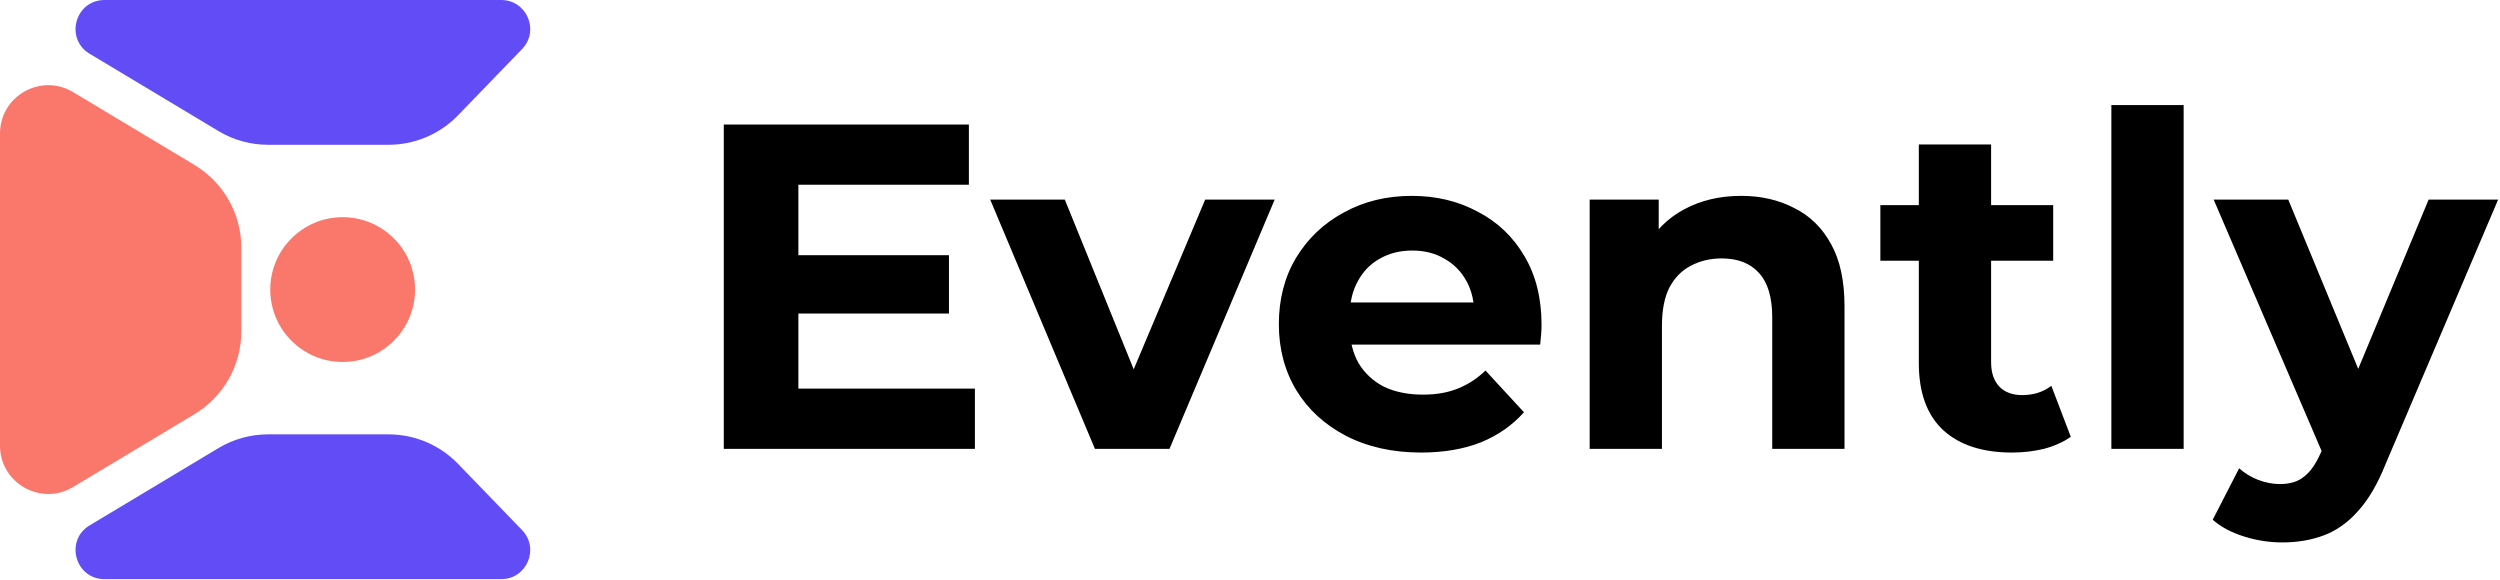
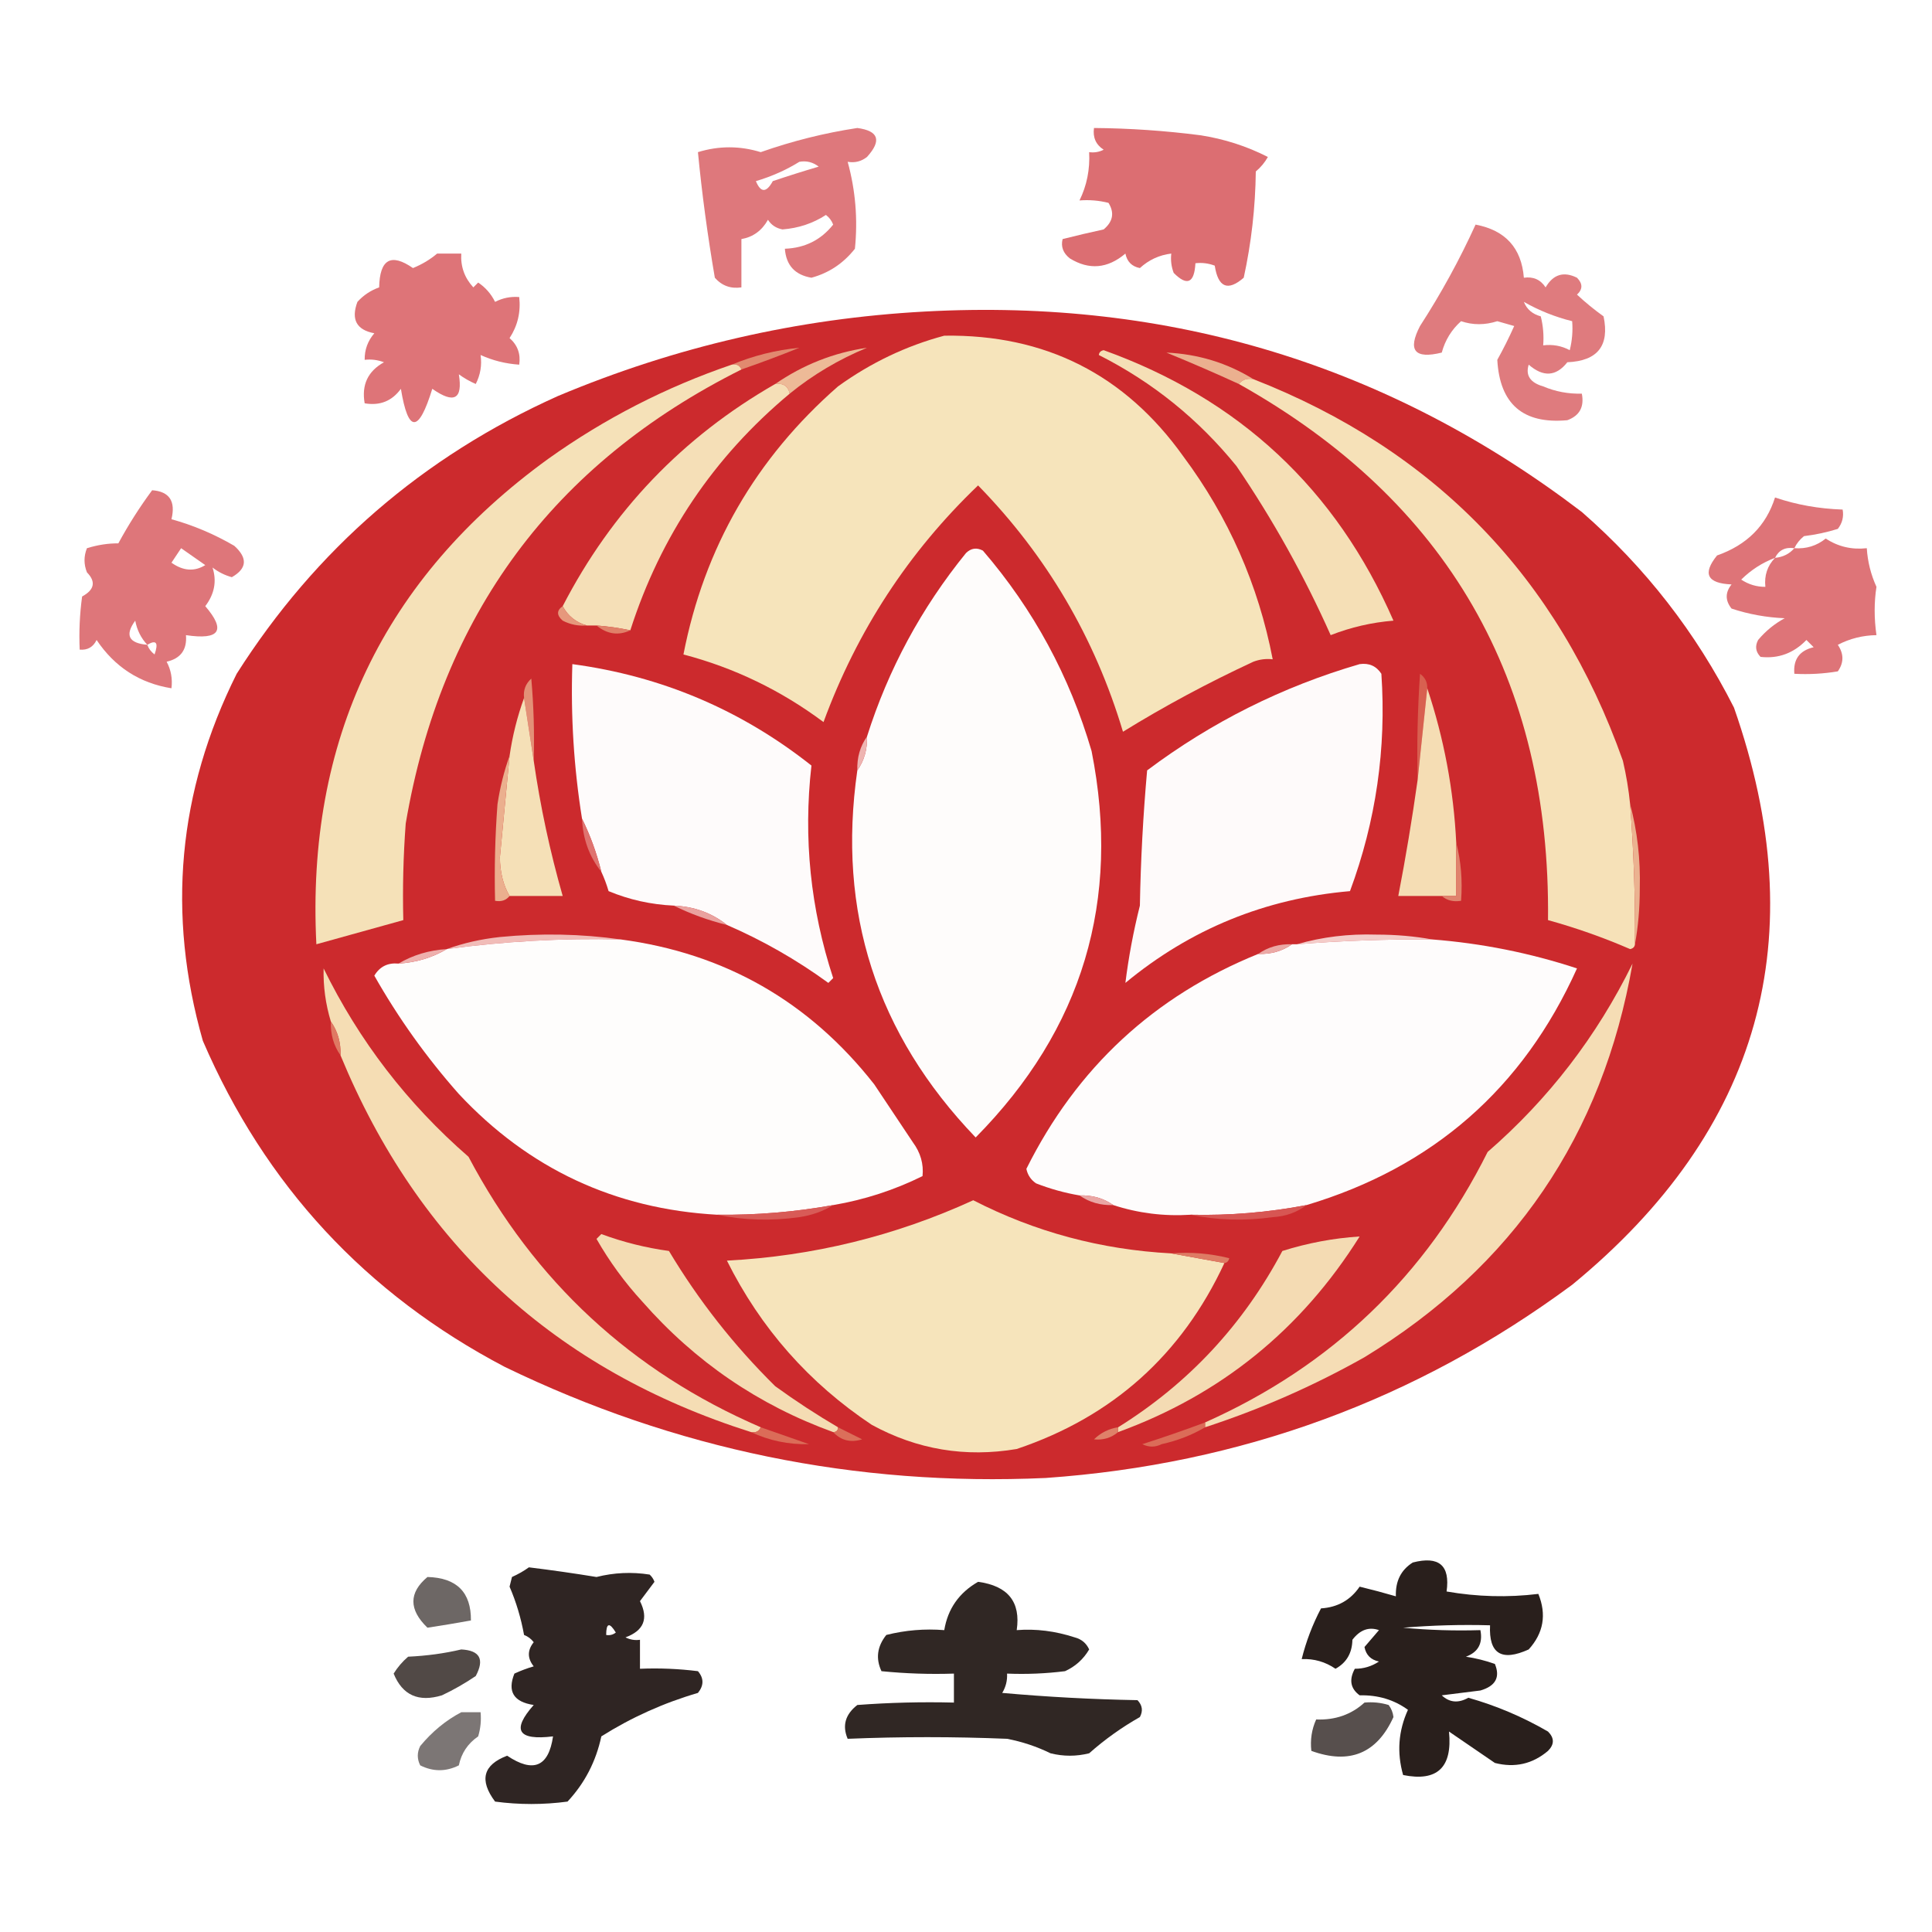
- <svg xmlns="http://www.w3.org/2000/svg" width="518" height="120" viewBox="0 0 518 120" fill="none">
-   <path d="M-3.08811e-06 27.662C-1.72904e-06 19.889 8.48 15.088 15.145 19.087L40.29 34.174C46.314 37.788 50 44.299 50 51.324L50 68.676C50 75.701 46.314 82.212 40.29 85.826L15.145 100.913C8.48 104.912 -1.57555e-05 100.111 -1.43965e-05 92.338L-3.08811e-06 27.662Z" fill="#FA776C" />
-   <path d="M103.855 -3.00576e-06C109.151 -1.88027e-06 111.85 6.362 108.169 10.17L94.896 23.9C91.128 27.799 85.938 30 80.516 30L55.54 30C51.915 30 48.358 29.015 45.25 27.15L18.575 11.145C13.357 8.014 15.577 -2.17645e-05 21.662 -2.04714e-05L103.855 -3.00576e-06Z" fill="#624CF5" />
-   <path d="M103.855 120C109.151 120 111.85 113.638 108.169 109.83L94.896 96.1C91.128 92.201 85.938 90 80.516 90L55.54 90C51.915 90 48.358 90.985 45.25 92.85L18.575 108.855C13.357 111.986 15.577 120 21.662 120L103.855 120Z" fill="#624CF5" />
-   <rect x="56" y="45" width="30" height="30" rx="15" fill="#FA776C" />
-   <path d="M164.272 52.872H196.624V64.968H164.272V52.872ZM165.424 80.52H202V93H149.968V25.8H200.752V38.28H165.424V80.52ZM226.866 93L205.169 41.352H220.626L238.674 85.8H230.994L249.714 41.352H264.114L242.322 93H226.866ZM294.45 93.768C288.562 93.768 283.378 92.616 278.898 90.312C274.482 88.008 271.058 84.872 268.626 80.904C266.194 76.872 264.978 72.296 264.978 67.176C264.978 61.992 266.162 57.416 268.53 53.448C270.962 49.416 274.258 46.28 278.418 44.04C282.578 41.736 287.282 40.584 292.53 40.584C297.586 40.584 302.13 41.672 306.162 43.848C310.258 45.96 313.49 49.032 315.858 53.064C318.226 57.032 319.41 61.8 319.41 67.368C319.41 67.944 319.378 68.616 319.314 69.384C319.25 70.088 319.186 70.76 319.122 71.4H277.17V62.664H311.25L305.49 65.256C305.49 62.568 304.946 60.232 303.858 58.248C302.77 56.264 301.266 54.728 299.346 53.64C297.426 52.488 295.186 51.912 292.626 51.912C290.066 51.912 287.794 52.488 285.81 53.64C283.89 54.728 282.386 56.296 281.298 58.344C280.21 60.328 279.666 62.696 279.666 65.448V67.752C279.666 70.568 280.274 73.064 281.49 75.24C282.77 77.352 284.53 78.984 286.77 80.136C289.074 81.224 291.762 81.768 294.834 81.768C297.586 81.768 299.986 81.352 302.034 80.52C304.146 79.688 306.066 78.44 307.794 76.776L315.762 85.416C313.394 88.104 310.418 90.184 306.834 91.656C303.25 93.064 299.122 93.768 294.45 93.768ZM360.773 40.584C364.869 40.584 368.517 41.416 371.717 43.08C374.981 44.68 377.541 47.176 379.397 50.568C381.253 53.896 382.181 58.184 382.181 63.432V93H367.205V65.736C367.205 61.576 366.277 58.504 364.421 56.52C362.629 54.536 360.069 53.544 356.741 53.544C354.373 53.544 352.229 54.056 350.309 55.08C348.453 56.04 346.981 57.544 345.893 59.592C344.869 61.64 344.357 64.264 344.357 67.464V93H329.381V41.352H343.685V55.656L340.997 51.336C342.853 47.88 345.509 45.224 348.965 43.368C352.421 41.512 356.357 40.584 360.773 40.584ZM416.876 93.768C410.796 93.768 406.06 92.232 402.668 89.16C399.276 86.024 397.58 81.384 397.58 75.24V29.928H412.556V75.048C412.556 77.224 413.132 78.92 414.284 80.136C415.436 81.288 417.004 81.864 418.988 81.864C421.356 81.864 423.372 81.224 425.036 79.944L429.068 90.504C427.532 91.592 425.676 92.424 423.5 93C421.388 93.512 419.18 93.768 416.876 93.768ZM389.612 54.024V42.504H425.42V54.024H389.612ZM437.475 93V21.768H452.451V93H437.475ZM472.878 112.392C470.19 112.392 467.534 111.976 464.91 111.144C462.286 110.312 460.142 109.16 458.477 107.688L463.95 97.032C465.102 98.056 466.414 98.856 467.886 99.432C469.422 100.008 470.926 100.296 472.398 100.296C474.51 100.296 476.174 99.784 477.39 98.76C478.67 97.8 479.822 96.168 480.846 93.864L483.534 87.528L484.686 85.896L503.214 41.352H517.614L494.286 96.168C492.622 100.328 490.702 103.592 488.526 105.96C486.414 108.328 484.046 109.992 481.422 110.952C478.862 111.912 476.014 112.392 472.878 112.392ZM481.71 95.016L458.669 41.352H474.126L491.982 84.552L481.71 95.016Z" fill="black" />
+ <svg xmlns="http://www.w3.org/2000/svg" version="1.1" width="400px" height="400px" style="shape-rendering:geometricPrecision; text-rendering:geometricPrecision; image-rendering:optimizeQuality; fill-rule:evenodd; clip-rule:evenodd">
+   <g>
+     <path style="opacity:0.579" fill="#c7161d" d="M 177.5,26.5 C 181.92,27.09 182.586,29.09 179.5,32.5C 178.311,33.429 176.978,33.762 175.5,33.5C 177.123,39.396 177.623,45.396 177,51.5C 174.623,54.516 171.623,56.516 168,57.5C 164.59,56.925 162.757,54.925 162.5,51.5C 166.643,51.348 169.976,49.681 172.5,46.5C 172.192,45.692 171.692,45.025 171,44.5C 168.322,46.244 165.322,47.244 162,47.5C 160.674,47.245 159.674,46.578 159,45.5C 157.743,47.746 155.91,49.079 153.5,49.5C 153.5,52.833 153.5,56.167 153.5,59.5C 151.278,59.822 149.444,59.155 148,57.5C 146.49,48.706 145.323,40.04 144.5,31.5C 148.833,30.167 153.167,30.167 157.5,31.5C 164.071,29.191 170.738,27.524 177.5,26.5 Z M 165.5,33.5 C 166.978,33.238 168.311,33.571 169.5,34.5C 166.32,35.437 163.153,36.437 160,37.5C 158.668,39.936 157.501,39.936 156.5,37.5C 159.763,36.533 162.763,35.2 165.5,33.5 Z" />
+   </g>
+   <g>
+     <path style="opacity:0.622" fill="#c7161d" d="M 226.5,26.5 C 233.86,26.558 241.194,27.058 248.5,28C 253.454,28.763 258.12,30.263 262.5,32.5C 261.855,33.646 261.022,34.646 260,35.5C 259.911,42.944 259.078,50.278 257.5,57.5C 254.202,60.359 252.202,59.526 251.5,55C 250.207,54.51 248.873,54.343 247.5,54.5C 247.277,58.625 245.777,59.291 243,56.5C 242.51,55.207 242.343,53.873 242.5,52.5C 240.027,52.799 237.86,53.799 236,55.5C 234.347,55.18 233.347,54.18 233,52.5C 229.323,55.617 225.489,55.95 221.5,53.5C 220.112,52.409 219.612,51.076 220,49.5C 222.796,48.789 225.63,48.122 228.5,47.5C 230.439,45.878 230.772,44.044 229.5,42C 227.527,41.505 225.527,41.338 223.5,41.5C 225.017,38.413 225.684,35.079 225.5,31.5C 226.552,31.649 227.552,31.483 228.5,31C 226.893,29.951 226.227,28.451 226.5,26.5 Z" />
+   </g>
+   <g>
+     <path style="opacity:0.57" fill="#c7161d" d="M 305.5,46.5 C 311.674,47.67 315.007,51.337 315.5,57.5C 317.451,57.227 318.951,57.893 320,59.5C 321.577,56.8 323.743,56.134 326.5,57.5C 327.711,58.72 327.711,59.887 326.5,61C 328.241,62.62 330.075,64.12 332,65.5C 333.274,71.566 330.774,74.732 324.5,75C 322.18,77.956 319.513,78.123 316.5,75.5C 315.812,77.718 316.812,79.218 319.5,80C 322.063,81.079 324.729,81.579 327.5,81.5C 328.035,84.239 327.035,86.072 324.5,87C 315.34,87.839 310.507,83.673 310,74.5C 311.256,72.246 312.423,69.912 313.5,67.5C 312.333,67.167 311.167,66.833 310,66.5C 307.429,67.324 304.929,67.324 302.5,66.5C 300.541,68.245 299.208,70.411 298.5,73C 292.88,74.385 291.38,72.552 294,67.5C 298.389,60.716 302.222,53.716 305.5,46.5 Z M 315.5,62.5 C 318.631,64.287 321.964,65.621 325.5,66.5C 325.662,68.527 325.495,70.527 325,72.5C 323.301,71.594 321.467,71.261 319.5,71.5C 319.662,69.473 319.495,67.473 319,65.5C 317.271,65.026 316.105,64.026 315.5,62.5 Z" />
+   </g>
+   <g>
+     <path style="opacity:0.595" fill="#c7161d" d="M 90.5,52.5 C 92.167,52.5 93.833,52.5 95.5,52.5C 95.341,55.187 96.175,57.52 98,59.5C 98.333,59.167 98.667,58.833 99,58.5C 100.507,59.505 101.673,60.838 102.5,62.5C 104.071,61.691 105.738,61.357 107.5,61.5C 107.846,64.602 107.179,67.436 105.5,70C 107.155,71.444 107.822,73.278 107.5,75.5C 104.67,75.306 102.004,74.639 99.5,73.5C 99.799,75.604 99.466,77.604 98.5,79.5C 97.252,78.96 96.085,78.293 95,77.5C 95.842,82.669 94.008,83.669 89.5,80.5C 86.675,89.697 84.508,89.697 83,80.5C 81.152,83.041 78.652,84.041 75.5,83.5C 74.829,79.685 76.162,76.851 79.5,75C 78.207,74.51 76.873,74.343 75.5,74.5C 75.472,72.418 76.139,70.584 77.5,69C 73.81,68.31 72.643,66.143 74,62.5C 75.242,61.128 76.742,60.128 78.5,59.5C 78.616,53.673 80.949,52.34 85.5,55.5C 87.396,54.725 89.063,53.725 90.5,52.5 Z" />
+   </g>
+   <g>
+     <path style="opacity:0.949" fill="#c91f22" d="M 191.5,64.5 C 242.251,61.749 287.584,75.583 327.5,106C 340.638,117.469 351.138,130.969 359,146.5C 375.679,194.132 364.512,233.965 325.5,266C 293.272,289.832 256.939,303.165 216.5,306C 177.138,307.776 139.805,300.11 104.5,283C 75.721,267.886 54.888,245.386 42,215.5C 34.497,189.208 36.83,163.875 49,139.5C 65.39,113.711 87.557,94.545 115.5,82C 139.884,71.758 165.218,65.925 191.5,64.5 Z" />
+   </g>
+   <g>
+     <path style="opacity:1" fill="#f6e4bb" d="M 195.5,69.5 C 216.4,69.2 232.9,77.533 245,94.5C 254.361,107.079 260.527,121.079 263.5,136.5C 262.127,136.343 260.793,136.51 259.5,137C 250.085,141.369 241.085,146.203 232.5,151.5C 226.673,132.015 216.673,115.015 202.5,100.5C 188.09,114.301 177.424,130.634 170.5,149.5C 161.7,142.933 152.034,138.266 141.5,135.5C 145.804,113.4 156.471,94.9 173.5,80C 180.281,75.107 187.614,71.607 195.5,69.5 Z" />
+   </g>
+   <g>
+     <path style="opacity:1" fill="#e1896f" d="M 153.5,76.5 C 153.158,75.662 152.492,75.328 151.5,75.5C 155.96,73.64 160.627,72.473 165.5,72C 161.51,73.607 157.51,75.107 153.5,76.5 Z" />
+   </g>
+   <g>
+     <path style="opacity:1" fill="#ebb08f" d="M 259.5,78.5 C 258.209,78.263 257.209,78.596 256.5,79.5C 251.57,77.243 246.57,75.076 241.5,73C 248.047,73.299 254.047,75.133 259.5,78.5 Z" />
+   </g>
+   <g>
+     <path style="opacity:1" fill="#edba97" d="M 163.5,81.5 C 163.179,79.952 162.179,79.285 160.5,79.5C 166.264,75.524 172.597,73.024 179.5,72C 173.643,74.423 168.31,77.589 163.5,81.5 Z" />
+   </g>
+   <g>
+     <path style="opacity:1" fill="#f5dfb7" d="M 160.5,79.5 C 162.179,79.285 163.179,79.952 163.5,81.5C 147.773,94.612 136.773,110.945 130.5,130.5C 128.194,130.007 125.861,129.674 123.5,129.5C 122.833,129.5 122.167,129.5 121.5,129.5C 119.257,128.868 117.591,127.534 116.5,125.5C 126.664,105.819 141.331,90.486 160.5,79.5 Z" />
+   </g>
+   <g>
+     <path style="opacity:1" fill="#f6e1b8" d="M 256.5,79.5 C 257.209,78.596 258.209,78.263 259.5,78.5C 297.037,93.203 322.537,119.536 336,157.5C 336.696,160.478 337.196,163.478 337.5,166.5C 338.245,176.148 338.578,185.815 338.5,195.5C 338.44,196.043 338.107,196.376 337.5,196.5C 331.949,194.095 326.283,192.095 320.5,190.5C 321.033,140.741 299.7,103.741 256.5,79.5 Z" />
+   </g>
+   <g>
+     <path style="opacity:1" fill="#f5dfb6" d="M 227.5,73.5 C 227.56,72.957 227.893,72.624 228.5,72.5C 256.608,82.612 276.608,101.279 288.5,128.5C 284.022,128.862 279.688,129.862 275.5,131.5C 270.043,119.252 263.543,107.585 256,96.5C 248.121,86.784 238.621,79.118 227.5,73.5 Z" />
+   </g>
+   <g>
+     <path style="opacity:1" fill="#f5e1b8" d="M 151.5,75.5 C 152.492,75.328 153.158,75.662 153.5,76.5C 114.508,96.01 91.341,127.344 84,170.5C 83.5,177.158 83.334,183.825 83.5,190.5C 77.5,192.167 71.5,193.833 65.5,195.5C 63.374,153.255 79.374,119.755 113.5,95C 125.202,86.649 137.869,80.149 151.5,75.5 Z" />
+   </g>
+   <g>
+     <path style="opacity:0.589" fill="#c7161d" d="M 31.5,101.5 C 35.068,101.759 36.401,103.759 35.5,107.5C 39.986,108.736 44.319,110.57 48.5,113C 51.313,115.536 51.146,117.703 48,119.5C 46.527,119.097 45.194,118.43 44,117.5C 44.912,120.31 44.412,122.977 42.5,125.5C 46.831,130.546 45.497,132.546 38.5,131.5C 38.75,134.505 37.417,136.338 34.5,137C 35.406,138.699 35.739,140.533 35.5,142.5C 28.928,141.443 23.761,138.109 20,132.5C 19.29,133.973 18.124,134.64 16.5,134.5C 16.335,130.818 16.501,127.152 17,123.5C 19.562,122.102 19.895,120.435 18,118.5C 17.333,116.833 17.333,115.167 18,113.5C 20.232,112.813 22.398,112.479 24.5,112.5C 26.591,108.645 28.924,104.979 31.5,101.5 Z M 37.5,113.5 C 39.138,114.657 40.804,115.824 42.5,117C 40.253,118.386 37.92,118.219 35.5,116.5C 36.193,115.482 36.859,114.482 37.5,113.5 Z M 30.5,133.5 C 26.638,133.167 25.805,131.501 28,128.5C 28.366,130.452 29.2,132.118 30.5,133.5 Z M 30.5,133.5 C 32.353,132.386 32.853,133.052 32,135.5C 31.283,134.956 30.783,134.289 30.5,133.5 Z" />
+   </g>
+   <g>
+     <path style="opacity:0.595" fill="#c7161d" d="M 371.5,113.5 C 373.954,113.679 376.121,113.013 378,111.5C 380.547,113.177 383.38,113.844 386.5,113.5C 386.67,116.266 387.336,118.933 388.5,121.5C 388.007,124.687 388.007,128.021 388.5,131.5C 385.679,131.539 383.012,132.205 380.5,133.5C 381.767,135.371 381.767,137.204 380.5,139C 377.518,139.498 374.518,139.665 371.5,139.5C 371.241,136.52 372.574,134.687 375.5,134C 375,133.5 374.5,133 374,132.5C 371.354,135.246 368.188,136.413 364.5,136C 363.483,134.951 363.316,133.784 364,132.5C 365.558,130.641 367.391,129.141 369.5,128C 365.713,127.84 362.046,127.174 358.5,126C 357.167,124.333 357.167,122.667 358.5,121C 353.437,120.781 352.437,118.781 355.5,115C 361.657,112.844 365.657,108.844 367.5,103C 371.93,104.506 376.597,105.339 381.5,105.5C 381.762,106.978 381.429,108.311 380.5,109.5C 378.224,110.213 375.891,110.713 373.5,111C 372.619,111.708 371.953,112.542 371.5,113.5 Z M 371.5,113.5 C 370.486,114.674 369.153,115.34 367.5,115.5C 368.287,113.896 369.62,113.229 371.5,113.5 Z M 367.5,115.5 C 365.919,117.142 365.253,119.142 365.5,121.5C 363.692,121.509 362.025,121.009 360.5,120C 362.551,117.98 364.884,116.48 367.5,115.5 Z" />
+   </g>
+   <g>
+     <path style="opacity:1" fill="#fefcfb" d="M 177.5,159.5 C 178.924,157.485 179.59,155.152 179.5,152.5C 183.908,138.574 190.742,125.908 200,114.5C 201.049,113.483 202.216,113.316 203.5,114C 213.957,126.151 221.457,139.985 226,155.5C 232.136,186.425 224.136,213.092 202,235.5C 181.449,214.086 173.283,188.753 177.5,159.5 Z" />
+   </g>
+   <g>
+     <path style="opacity:1" fill="#e6987c" d="M 116.5,125.5 C 117.591,127.534 119.257,128.868 121.5,129.5C 119.738,129.643 118.071,129.309 116.5,128.5C 115.224,127.386 115.224,126.386 116.5,125.5 Z" />
+   </g>
+   <g>
+     <path style="opacity:1" fill="#e08069" d="M 123.5,129.5 C 125.861,129.674 128.194,130.007 130.5,130.5C 128.047,131.645 125.713,131.312 123.5,129.5 Z" />
+   </g>
+   <g>
+     <path style="opacity:0.999" fill="#fefbfb" d="M 150.5,191.5 C 147.374,189.01 143.708,187.677 139.5,187.5C 134.781,187.282 130.281,186.282 126,184.5C 125.59,183.099 125.09,181.766 124.5,180.5C 123.538,176.605 122.204,172.939 120.5,169.5C 118.806,158.915 118.14,148.249 118.5,137.5C 136.955,139.98 153.455,146.98 168,158.5C 166.296,173.488 167.796,188.154 172.5,202.5C 172.167,202.833 171.833,203.167 171.5,203.5C 164.934,198.718 157.934,194.718 150.5,191.5 Z" />
+   </g>
+   <g>
+     <path style="opacity:0.999" fill="#fefafa" d="M 281.5,137.5 C 283.451,137.227 284.951,137.893 286,139.5C 287.051,154.973 284.885,169.973 279.5,184.5C 261.966,186.022 246.466,192.355 233,203.5C 233.66,198.176 234.66,192.843 236,187.5C 236.168,178.149 236.668,168.816 237.5,159.5C 250.875,149.479 265.542,142.146 281.5,137.5 Z" />
+   </g>
+   <g>
+     <path style="opacity:1" fill="#e39077" d="M 110.5,157.5 C 109.833,153.167 109.167,148.833 108.5,144.5C 108.312,142.897 108.812,141.563 110,140.5C 110.499,146.157 110.666,151.824 110.5,157.5 Z" />
+   </g>
+   <g>
+     <path style="opacity:1" fill="#d86050" d="M 295.5,142.5 C 294.833,148.833 294.167,155.167 293.5,161.5C 293.334,154.159 293.5,146.826 294,139.5C 295.039,140.244 295.539,141.244 295.5,142.5 Z" />
+   </g>
+   <g>
+     <path style="opacity:1" fill="#f5ddb4" d="M 295.5,142.5 C 298.964,152.892 300.964,163.559 301.5,174.5C 301.5,178.167 301.5,181.833 301.5,185.5C 300.5,185.5 299.5,185.5 298.5,185.5C 295.5,185.5 292.5,185.5 289.5,185.5C 291.039,177.545 292.372,169.545 293.5,161.5C 294.167,155.167 294.833,148.833 295.5,142.5 Z" />
+   </g>
+   <g>
+     <path style="opacity:1" fill="#f5e0b7" d="M 108.5,144.5 C 109.167,148.833 109.833,153.167 110.5,157.5C 111.866,166.964 113.866,176.297 116.5,185.5C 112.833,185.5 109.167,185.5 105.5,185.5C 104.188,183.257 103.522,180.59 103.5,177.5C 104.168,170.495 104.835,163.495 105.5,156.5C 106.09,152.397 107.09,148.397 108.5,144.5 Z" />
+   </g>
+   <g>
+     <path style="opacity:1" fill="#eeb4b1" d="M 179.5,152.5 C 179.59,155.152 178.924,157.485 177.5,159.5C 177.41,156.848 178.076,154.515 179.5,152.5 Z" />
+   </g>
+   <g>
+     <path style="opacity:1" fill="#ebaf8e" d="M 105.5,156.5 C 104.835,163.495 104.168,170.495 103.5,177.5C 103.522,180.59 104.188,183.257 105.5,185.5C 104.791,186.404 103.791,186.737 102.5,186.5C 102.334,179.825 102.5,173.158 103,166.5C 103.535,162.962 104.368,159.628 105.5,156.5 Z" />
+   </g>
+   <g>
+     <path style="opacity:1" fill="#df736f" d="M 120.5,169.5 C 122.204,172.939 123.538,176.605 124.5,180.5C 122.01,177.374 120.677,173.708 120.5,169.5 Z" />
+   </g>
+   <g>
+     <path style="opacity:1" fill="#e0836d" d="M 301.5,174.5 C 302.483,178.298 302.817,182.298 302.5,186.5C 300.901,186.768 299.568,186.434 298.5,185.5C 299.5,185.5 300.5,185.5 301.5,185.5C 301.5,181.833 301.5,178.167 301.5,174.5 Z" />
+   </g>
+   <g>
+     <path style="opacity:1" fill="#ebb290" d="M 337.5,166.5 C 338.993,172.092 339.659,177.926 339.5,184C 339.499,188.015 339.165,191.849 338.5,195.5C 338.578,185.815 338.245,176.148 337.5,166.5 Z" />
+   </g>
+   <g>
+     <path style="opacity:1" fill="#eaa29f" d="M 139.5,187.5 C 143.708,187.677 147.374,189.01 150.5,191.5C 146.605,190.538 142.939,189.204 139.5,187.5 Z" />
+   </g>
+   <g>
+     <path style="opacity:1" fill="#f1bcb8" d="M 128.5,194.5 C 116.431,194.213 104.431,194.88 92.5,196.5C 95.942,195.252 99.608,194.419 103.5,194C 112.01,193.177 120.344,193.343 128.5,194.5 Z" />
+   </g>
+   <g>
+     <path style="opacity:1" fill="#fefdfc" d="M 128.5,194.5 C 150.058,197.363 167.558,207.363 181,224.5C 183.667,228.5 186.333,232.5 189,236.5C 190.59,238.65 191.257,240.983 191,243.5C 185.128,246.402 178.961,248.402 172.5,249.5C 164.572,250.93 156.572,251.597 148.5,251.5C 127.304,250.318 109.471,241.985 95,226.5C 88.302,218.932 82.469,210.766 77.5,202C 78.619,200.124 80.286,199.291 82.5,199.5C 86.162,199.277 89.495,198.277 92.5,196.5C 104.431,194.88 116.431,194.213 128.5,194.5 Z" />
+   </g>
+   <g>
+     <path style="opacity:1" fill="#f4ccc9" d="M 296.5,194.5 C 287.148,194.434 277.815,194.768 268.5,195.5C 273.748,193.978 279.248,193.311 285,193.5C 289.015,193.501 292.849,193.835 296.5,194.5 Z" />
+   </g>
+   <g>
+     <path style="opacity:1" fill="#fefcfc" d="M 296.5,194.5 C 306.773,195.299 316.773,197.299 326.5,200.5C 315.313,225.352 296.647,241.685 270.5,249.5C 262.581,251.018 254.581,251.685 246.5,251.5C 240.992,251.849 235.659,251.183 230.5,249.5C 228.485,248.076 226.152,247.41 223.5,247.5C 220.432,246.978 217.432,246.145 214.5,245C 213.426,244.261 212.759,243.261 212.5,242C 222.926,221.071 238.926,206.238 260.5,197.5C 263.152,197.59 265.485,196.924 267.5,195.5C 267.833,195.5 268.167,195.5 268.5,195.5C 277.815,194.768 287.148,194.434 296.5,194.5 Z" />
+   </g>
+   <g>
+     <path style="opacity:1" fill="#eba9a6" d="M 267.5,195.5 C 265.485,196.924 263.152,197.59 260.5,197.5C 262.515,196.076 264.848,195.41 267.5,195.5 Z" />
+   </g>
+   <g>
+     <path style="opacity:1" fill="#eeb0ad" d="M 92.5,196.5 C 89.495,198.277 86.162,199.277 82.5,199.5C 85.505,197.723 88.838,196.723 92.5,196.5 Z" />
+   </g>
+   <g>
+     <path style="opacity:1" fill="#f5ddb4" d="M 157.5,295.5 C 157.158,296.338 156.492,296.672 155.5,296.5C 115.006,283.67 86.673,257.67 70.5,218.5C 70.591,215.848 69.924,213.515 68.5,211.5C 67.408,207.885 66.908,204.218 67,200.5C 74.336,215.483 84.336,228.483 97,239.5C 110.629,265.298 130.795,283.965 157.5,295.5 Z" />
+   </g>
+   <g>
+     <path style="opacity:1" fill="#f5ddb5" d="M 249.5,295.5 C 249.5,295.167 249.5,294.833 249.5,294.5C 275.67,282.831 295.17,264.164 308,238.5C 320.618,227.544 330.618,214.544 338,199.5C 331.814,235.036 313.314,262.203 282.5,281C 271.967,286.934 260.967,291.767 249.5,295.5 Z" />
+   </g>
+   <g>
+     <path style="opacity:1" fill="#df7963" d="M 68.5,211.5 C 69.924,213.515 70.591,215.848 70.5,218.5C 69.076,216.485 68.409,214.152 68.5,211.5 Z" />
+   </g>
+   <g>
+     <path style="opacity:1" fill="#eaa6a4" d="M 223.5,247.5 C 226.152,247.41 228.485,248.076 230.5,249.5C 227.848,249.59 225.515,248.924 223.5,247.5 Z" />
+   </g>
+   <g>
+     <path style="opacity:1" fill="#f6e4bb" d="M 242.5,259.5 C 246.167,260.167 249.833,260.833 253.5,261.5C 244.665,280.504 230.331,293.337 210.5,300C 199.887,301.791 189.887,300.124 180.5,295C 167.501,286.352 157.501,275.019 150.5,261C 168.332,260.069 185.332,255.902 201.5,248.5C 214.291,255.064 227.958,258.731 242.5,259.5 Z" />
+   </g>
+   <g>
+     <path style="opacity:1" fill="#d85b57" d="M 172.5,249.5 C 170.438,250.776 168.104,251.61 165.5,252C 159.651,252.818 153.985,252.652 148.5,251.5C 156.572,251.597 164.572,250.93 172.5,249.5 Z" />
+   </g>
+   <g>
+     <path style="opacity:1" fill="#d75653" d="M 270.5,249.5 C 268.524,251.011 266.191,251.844 263.5,252C 257.651,252.818 251.985,252.652 246.5,251.5C 254.581,251.685 262.581,251.018 270.5,249.5 Z" />
+   </g>
+   <g>
+     <path style="opacity:1" fill="#f4dcb3" d="M 173.5,295.5 C 173.5,296.167 173.167,296.5 172.5,296.5C 157.066,290.914 143.9,281.914 133,269.5C 129.344,265.521 126.178,261.188 123.5,256.5C 123.833,256.167 124.167,255.833 124.5,255.5C 129.035,257.178 133.702,258.345 138.5,259C 144.627,269.241 151.961,278.574 160.5,287C 164.716,290.056 169.049,292.889 173.5,295.5 Z" />
+   </g>
+   <g>
+     <path style="opacity:1" fill="#f4dbb3" d="M 231.5,296.5 C 231.5,296.167 231.5,295.833 231.5,295.5C 246.074,286.424 257.407,274.257 265.5,259C 270.778,257.344 276.111,256.344 281.5,256C 269.409,275.269 252.742,288.769 231.5,296.5 Z" />
+   </g>
+   <g>
+     <path style="opacity:1" fill="#de7b64" d="M 242.5,259.5 C 246.555,259.176 250.555,259.509 254.5,260.5C 254.376,261.107 254.043,261.44 253.5,261.5C 249.833,260.833 246.167,260.167 242.5,259.5 Z" />
+   </g>
+   <g>
+     <path style="opacity:1" fill="#db6c58" d="M 157.5,295.5 C 160.814,296.664 164.148,297.83 167.5,299C 163.239,299.099 159.239,298.266 155.5,296.5C 156.492,296.672 157.158,296.338 157.5,295.5 Z" />
+   </g>
+   <g>
+     <path style="opacity:1" fill="#df8169" d="M 231.5,295.5 C 231.5,295.833 231.5,296.167 231.5,296.5C 230.057,297.703 228.391,298.203 226.5,298C 227.91,296.628 229.577,295.795 231.5,295.5 Z" />
+   </g>
+   <g>
+     <path style="opacity:1" fill="#db6f5a" d="M 173.5,295.5 C 175.14,296.32 176.807,297.153 178.5,298C 176.119,298.738 174.119,298.238 172.5,296.5C 173.167,296.5 173.5,296.167 173.5,295.5 Z" />
+   </g>
+   <g>
+     <path style="opacity:1" fill="#db6c58" d="M 249.5,294.5 C 249.5,294.833 249.5,295.167 249.5,295.5C 246.79,297.108 243.79,298.275 240.5,299C 239.167,299.667 237.833,299.667 236.5,299C 240.894,297.591 245.228,296.091 249.5,294.5 Z" />
+   </g>
+   <g>
+     <path style="opacity:0.663" fill="#231916" d="M 88.5,326.5 C 94.556,326.658 97.556,329.658 97.5,335.5C 94.438,336.054 91.438,336.554 88.5,337C 84.618,333.251 84.618,329.751 88.5,326.5 Z" />
+   </g>
+   <g>
+     <path style="opacity:0.94" fill="#231916" d="M 202.5,327.5 C 208.696,328.334 211.362,331.667 210.5,337.5C 214.469,337.185 218.469,337.685 222.5,339C 223.91,339.368 224.91,340.201 225.5,341.5C 224.307,343.527 222.64,345.027 220.5,346C 216.514,346.499 212.514,346.666 208.5,346.5C 208.579,347.93 208.246,349.264 207.5,350.5C 216.816,351.332 226.149,351.832 235.5,352C 236.517,353.049 236.684,354.216 236,355.5C 232.236,357.632 228.736,360.132 225.5,363C 222.833,363.667 220.167,363.667 217.5,363C 214.637,361.601 211.637,360.601 208.5,360C 197.481,359.548 186.481,359.548 175.5,360C 174.339,357.279 175.006,354.946 177.5,353C 184.158,352.5 190.825,352.334 197.5,352.5C 197.5,350.5 197.5,348.5 197.5,346.5C 192.489,346.666 187.489,346.499 182.5,346C 181.271,343.381 181.604,340.881 183.5,338.5C 187.445,337.509 191.445,337.176 195.5,337.5C 196.23,333.094 198.563,329.761 202.5,327.5 Z" />
+   </g>
+   <g>
+     <path style="opacity:0.949" fill="#241917" d="M 109.5,324.5 C 114.17,325.072 118.837,325.739 123.5,326.5C 127.144,325.585 130.81,325.419 134.5,326C 134.957,326.414 135.291,326.914 135.5,327.5C 134.5,328.833 133.5,330.167 132.5,331.5C 134.306,335.105 133.306,337.605 129.5,339C 130.448,339.483 131.448,339.649 132.5,339.5C 132.5,341.5 132.5,343.5 132.5,345.5C 136.514,345.334 140.514,345.501 144.5,346C 145.747,347.458 145.747,348.958 144.5,350.5C 137.396,352.574 130.73,355.574 124.5,359.5C 123.388,364.697 121.054,369.197 117.5,373C 112.5,373.667 107.5,373.667 102.5,373C 99.182,368.557 100.015,365.391 105,363.5C 110.419,367.13 113.586,365.797 114.5,359.5C 107.212,360.383 105.879,358.216 110.5,353C 106.345,352.377 105.012,350.21 106.5,346.5C 107.795,345.902 109.128,345.402 110.5,345C 109.167,343.333 109.167,341.667 110.5,340C 109.975,339.308 109.308,338.808 108.5,338.5C 107.865,334.997 106.865,331.663 105.5,328.5C 105.667,327.833 105.833,327.167 106,326.5C 107.302,325.915 108.469,325.249 109.5,324.5 Z M 125.5,338.5 C 125.511,335.999 126.178,335.832 127.5,338C 126.906,338.464 126.239,338.631 125.5,338.5 Z" />
+   </g>
+   <g>
+     <path style="opacity:0.79" fill="#231916" d="M 95.5,341.5 C 99.35,341.701 100.35,343.534 98.5,347C 96.259,348.522 93.926,349.855 91.5,351C 86.651,352.476 83.318,350.976 81.5,346.5C 82.313,345.186 83.313,344.019 84.5,343C 88.356,342.823 92.023,342.323 95.5,341.5 Z" />
+   </g>
+   <g>
+     <path style="opacity:0.974" fill="#241a17" d="M 292.5,323.5 C 297.931,322.094 300.265,324.094 299.5,329.5C 305.847,330.604 312.181,330.771 318.5,330C 320.237,334.283 319.57,338.117 316.5,341.5C 310.879,344.054 308.213,342.387 308.5,336.5C 302.491,336.334 296.491,336.501 290.5,337C 295.823,337.499 301.156,337.666 306.5,337.5C 307.035,340.238 306.035,342.072 303.5,343C 305.556,343.311 307.556,343.811 309.5,344.5C 310.644,347.248 309.644,349.081 306.5,350C 303.833,350.333 301.167,350.667 298.5,351C 300.099,352.504 301.932,352.67 304,351.5C 309.767,353.131 315.267,355.465 320.5,358.5C 321.833,359.833 321.833,361.167 320.5,362.5C 317.29,365.222 313.624,366.056 309.5,365C 306.333,362.833 303.167,360.667 300,358.5C 300.739,365.933 297.573,368.933 290.5,367.5C 289.182,362.865 289.515,358.365 291.5,354C 288.627,351.908 285.293,350.908 281.5,351C 279.598,349.606 279.265,347.773 280.5,345.5C 282.308,345.509 283.975,345.009 285.5,344C 283.82,343.653 282.82,342.653 282.5,341C 283.509,339.832 284.509,338.665 285.5,337.5C 283.405,336.771 281.572,337.437 280,339.5C 279.947,342.245 278.78,344.245 276.5,345.5C 274.382,344.054 272.049,343.387 269.5,343.5C 270.403,339.857 271.736,336.357 273.5,333C 276.939,332.783 279.605,331.283 281.5,328.5C 284.039,329.115 286.539,329.782 289,330.5C 288.892,327.363 290.059,325.03 292.5,323.5 Z" />
+   </g>
+   <g>
+     <path style="opacity:0.772" fill="#251b18" d="M 282.5,352.5 C 284.199,352.34 285.866,352.506 287.5,353C 288.059,353.725 288.392,354.558 288.5,355.5C 285.077,363.04 279.411,365.373 271.5,362.5C 271.244,360.208 271.577,358.041 272.5,356C 276.447,356.153 279.781,354.986 282.5,352.5 Z" />
+   </g>
+   <g>
+     <path style="opacity:0.596" fill="#241a18" d="M 95.5,354.5 C 96.833,354.5 98.167,354.5 99.5,354.5C 99.66,356.199 99.493,357.866 99,359.5C 96.852,360.977 95.518,362.977 95,365.5C 92.333,366.833 89.667,366.833 87,365.5C 86.333,364.167 86.333,362.833 87,361.5C 89.464,358.519 92.297,356.186 95.5,354.5 Z" />
+   </g>
</svg>
